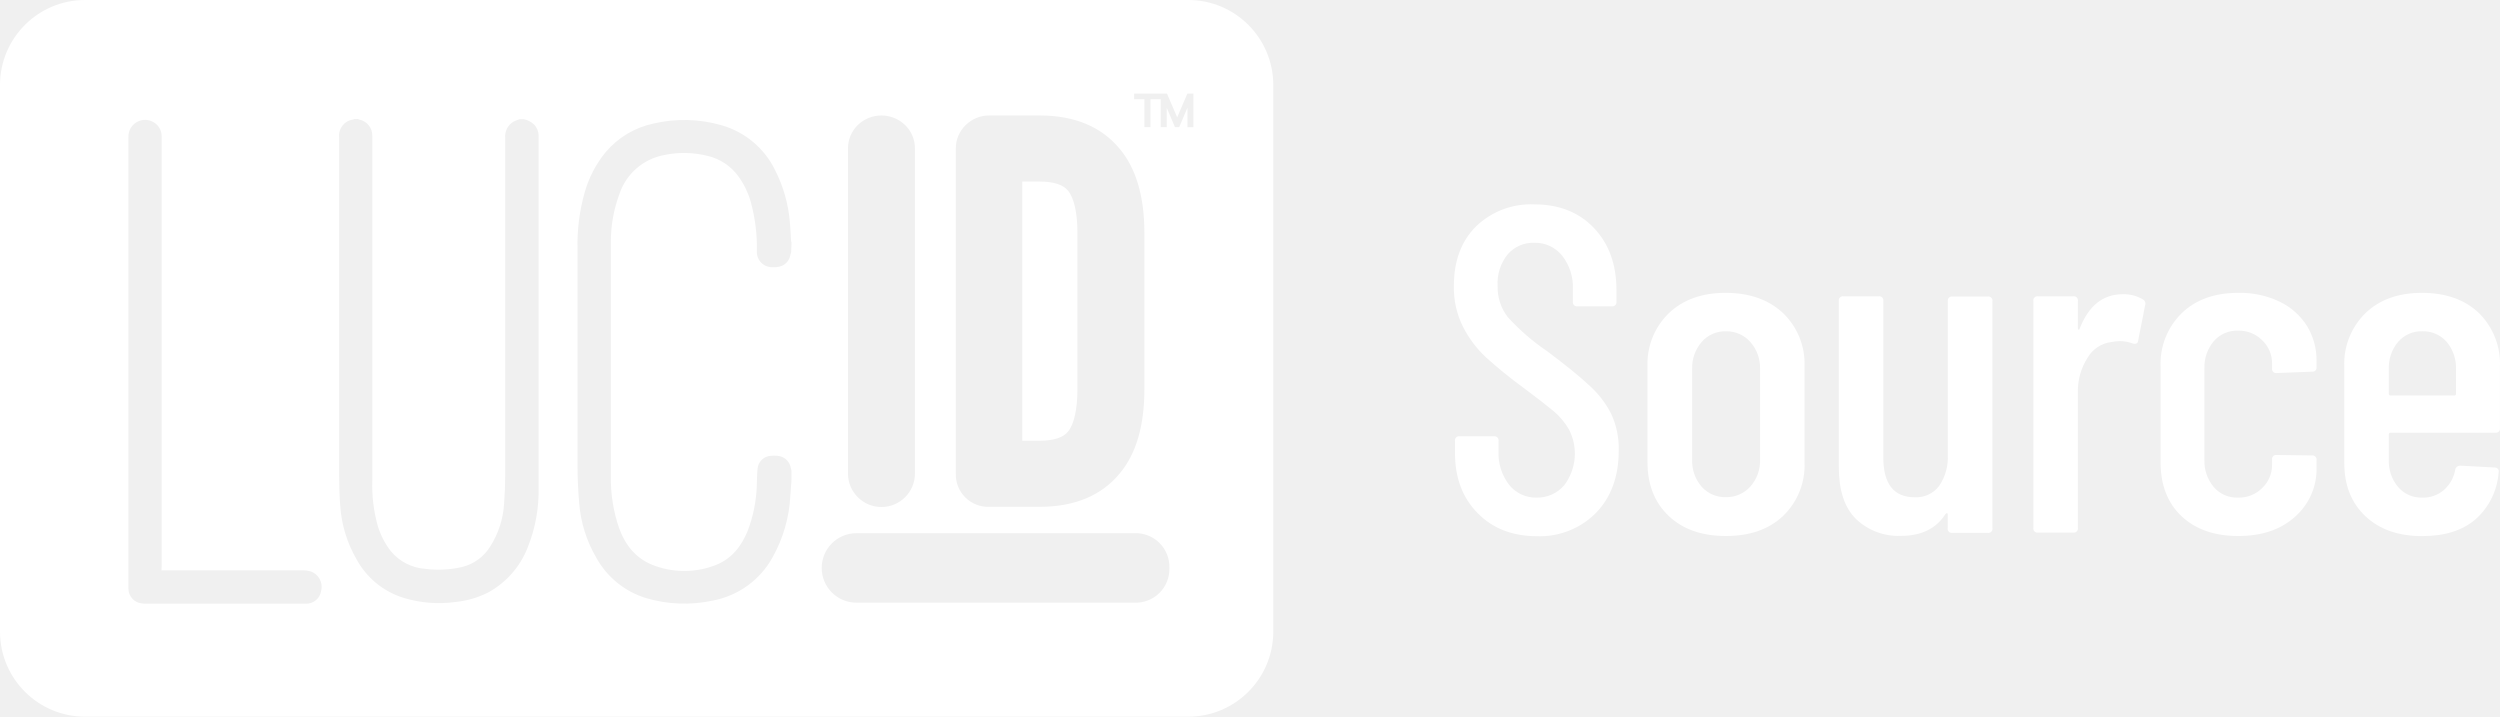
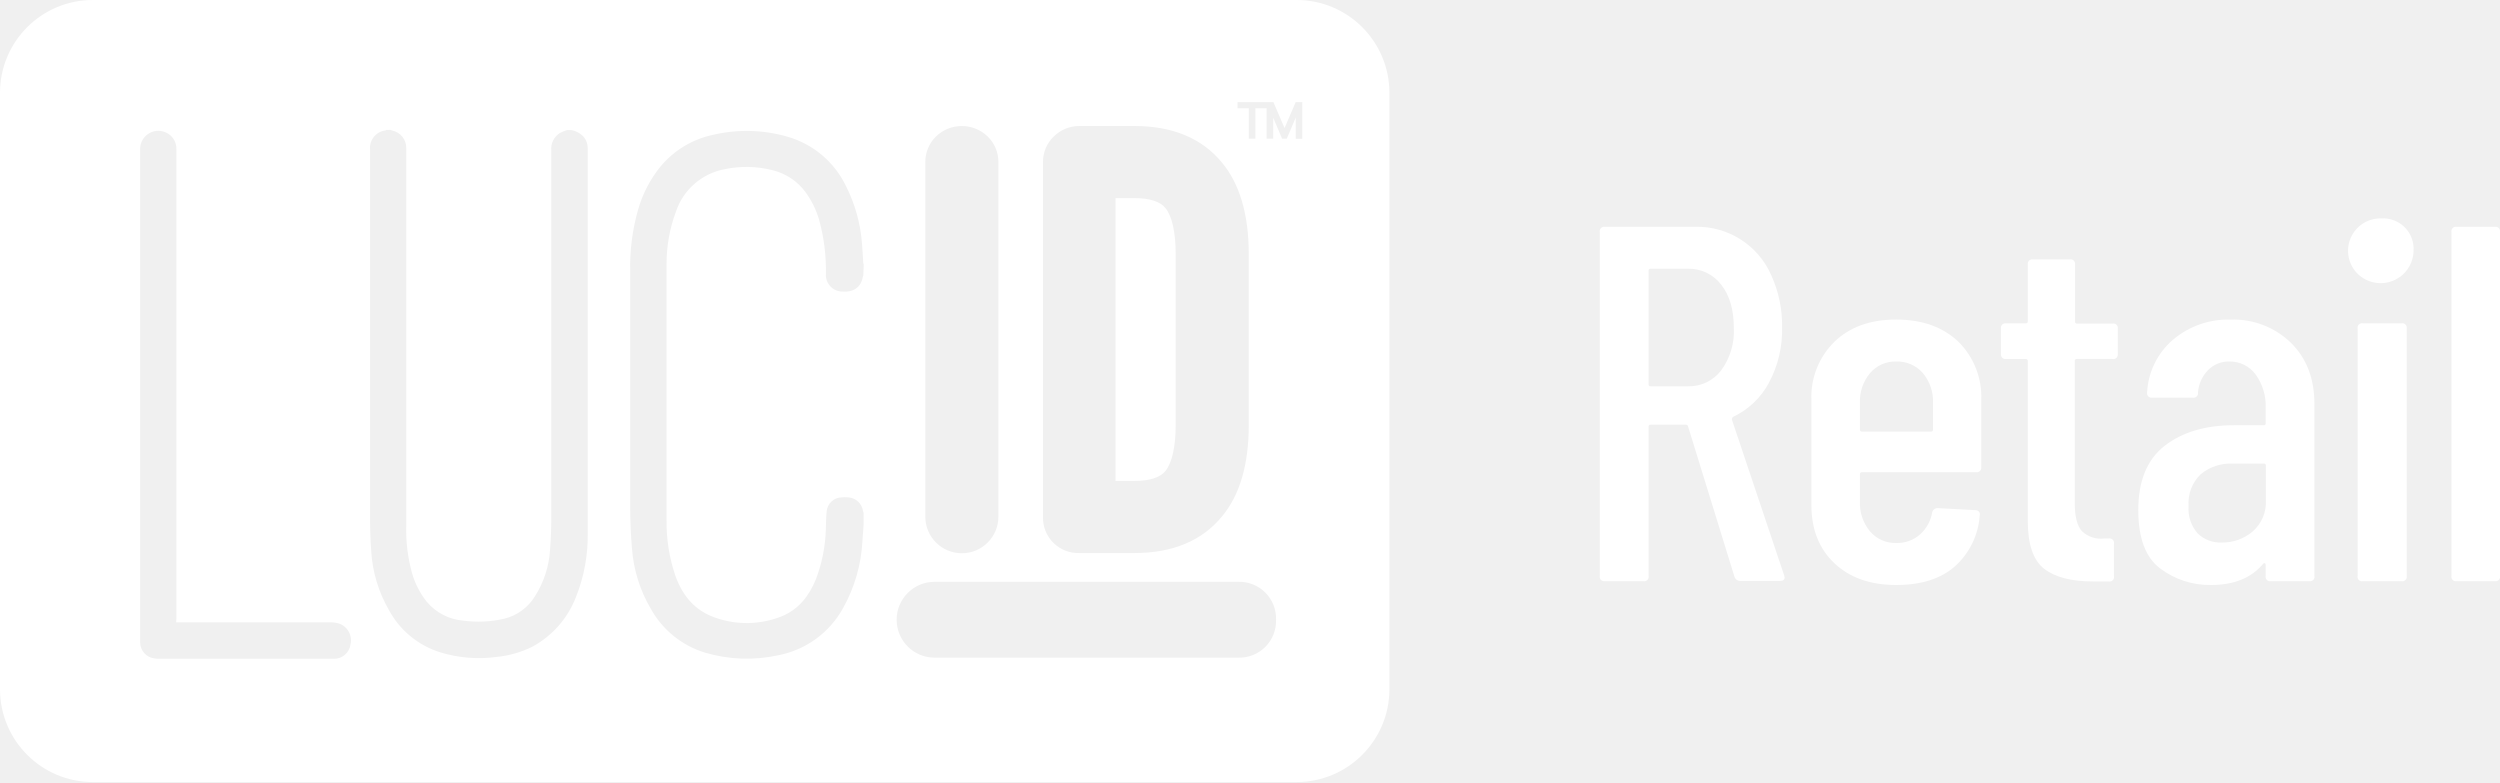
- <svg xmlns="http://www.w3.org/2000/svg" viewBox="0 0 513.75 147.29">
+ <svg xmlns="http://www.w3.org/2000/svg" viewBox="0 0 470.81 147.29">
  <defs>
    <style>.cls-1{fill:#fff;}</style>
  </defs>
  <g id="Layer_2" data-name="Layer 2">
    <g id="Layer_1-2" data-name="Layer 1">
-       <path class="cls-1" d="M303.66,105.45Q299,100.74,299,93.12V90.65a.85.85,0,0,1,.95-1H307a.85.85,0,0,1,.95,1v2a10.57,10.57,0,0,0,2.19,7,7,7,0,0,0,5.62,2.61,7.26,7.26,0,0,0,5.67-2.52,10.75,10.75,0,0,0,1-11.47,14,14,0,0,0-3.14-3.76q-2-1.67-6.33-4.91a91.36,91.36,0,0,1-7.62-6.19,22.63,22.63,0,0,1-4.66-6.19,17.79,17.79,0,0,1-1.91-8.47q0-7.71,4.57-12.24A16.22,16.22,0,0,1,315.32,42q7.62,0,12.24,4.86t4.62,12.76V62a.84.84,0,0,1-.95.95h-7.05a.84.84,0,0,1-.95-.95V59.42A10.43,10.43,0,0,0,321,52.51a7.12,7.12,0,0,0-5.72-2.62,6.92,6.92,0,0,0-5.42,2.34,9.4,9.4,0,0,0-2.1,6.52,10,10,0,0,0,2.1,6.43,44.86,44.86,0,0,0,8.09,7q5.72,4.29,8.62,7A20,20,0,0,1,331.08,85a16.94,16.94,0,0,1,1.57,7.57q0,8-4.66,12.81a16.25,16.25,0,0,1-12.19,4.81Q308.27,110.17,303.66,105.45Z" />
-       <path class="cls-1" d="M342.89,106q-4.33-4.14-4.33-11V75.32a14.45,14.45,0,0,1,4.38-10.95q4.38-4.2,11.71-4.19t11.8,4.19a14.45,14.45,0,0,1,4.38,10.95V95a14.41,14.41,0,0,1-4.38,11q-4.38,4.16-11.8,4.15T342.89,106Zm16.8-6a8,8,0,0,0,2-5.67V75.89a8,8,0,0,0-2-5.62,6.52,6.52,0,0,0-5-2.19,6.38,6.38,0,0,0-5,2.19,8.13,8.13,0,0,0-1.95,5.62V94.36a8.1,8.1,0,0,0,1.95,5.67,6.47,6.47,0,0,0,5,2.14A6.62,6.62,0,0,0,359.69,100Z" />
-       <path class="cls-1" d="M401.21,60.94h7.23a.85.85,0,0,1,1,1v46.56a.84.84,0,0,1-1,1h-7.23a.83.83,0,0,1-.95-1v-2.76c0-.19-.05-.29-.15-.29a.55.55,0,0,0-.33.2q-2.85,4.47-9.14,4.47a12.62,12.62,0,0,1-9.24-3.47q-3.52-3.48-3.52-10.62V61.89a.84.84,0,0,1,.95-1h7.24a.84.84,0,0,1,.95,1V94q0,8.19,6.48,8.19a5.88,5.88,0,0,0,5-2.34,10.38,10.38,0,0,0,1.77-6.42V61.89A.84.84,0,0,1,401.21,60.94Z" />
-       <path class="cls-1" d="M440.34,61.51a1,1,0,0,1,.48,1.24L439.39,70c-.06.58-.45.77-1.14.58a7.36,7.36,0,0,0-2.67-.48,11,11,0,0,0-1.71.19A6.55,6.55,0,0,0,429,73.51,12.67,12.67,0,0,0,427,80.65v27.8a.84.84,0,0,1-.95,1h-7.24a.84.84,0,0,1-.95-1V61.89a.84.84,0,0,1,.95-1h7.24a.84.84,0,0,1,.95,1v5.52c0,.19.05.31.14.34s.18,0,.24-.24q2.76-7.05,8.86-7.05A7.68,7.68,0,0,1,440.34,61.51Z" />
-       <path class="cls-1" d="M448.29,106.07Q444,102,444,95V75.32a14.53,14.53,0,0,1,4.33-10.95q4.33-4.2,11.67-4.19A18.75,18.75,0,0,1,468.48,62a13.68,13.68,0,0,1,5.62,5,13.51,13.51,0,0,1,1.95,7.19v1.24a.84.84,0,0,1-.95.95l-7.24.28a.83.83,0,0,1-.95-.95v-1a6.51,6.51,0,0,0-2-4.76,6.76,6.76,0,0,0-5-2,6.26,6.26,0,0,0-5,2.19,8.24,8.24,0,0,0-1.9,5.62V94.46a8.24,8.24,0,0,0,1.9,5.61,6.26,6.26,0,0,0,5,2.19,6.72,6.72,0,0,0,5-2,6.51,6.51,0,0,0,2-4.76v-1a.84.84,0,0,1,.95-1l7.24.09a.85.85,0,0,1,.95,1v1.42a13,13,0,0,1-4.38,10.14q-4.38,4-11.71,4T448.29,106.07Z" />
-       <path class="cls-1" d="M512.8,88.93H491.28a.34.34,0,0,0-.38.38v5.15a8.24,8.24,0,0,0,1.9,5.61,6.26,6.26,0,0,0,5,2.19,6.46,6.46,0,0,0,4.47-1.61,7.22,7.22,0,0,0,2.29-4.19,1,1,0,0,1,1-.77l7.05.38a.87.87,0,0,1,.71.29.73.73,0,0,1,.15.67,14.21,14.21,0,0,1-4.72,9.66q-4,3.48-11,3.48-7.33,0-11.67-4.1t-4.33-10.95V75.32a14.53,14.53,0,0,1,4.33-10.95q4.34-4.2,11.67-4.19t11.71,4.19a14.64,14.64,0,0,1,4.28,10.95V88A.84.84,0,0,1,512.8,88.93Zm-20-18.66a8.24,8.24,0,0,0-1.9,5.62v5a.33.33,0,0,0,.38.38h13.05a.33.33,0,0,0,.38-.38v-5a8.25,8.25,0,0,0-1.91-5.62,6.35,6.35,0,0,0-5-2.19A6.26,6.26,0,0,0,492.8,70.27Z" />
+       <path class="cls-1" d="M326.65,108.64l-8.76-28.37a.37.37,0,0,0-.38-.29h-6.66a.33.33,0,0,0-.38.38v28.09a.84.84,0,0,1-1,1h-7.24a.83.83,0,0,1-.95-1V43.71a.84.84,0,0,1,.95-1h17a15.23,15.23,0,0,1,14.33,9.1,22.71,22.71,0,0,1,2.05,9.85,21,21,0,0,1-2.48,10.43,14.8,14.8,0,0,1-6.76,6.42.56.56,0,0,0-.19.58L336,108.36l.09.38c0,.44-.28.66-.86.66H327.8A1.12,1.12,0,0,1,326.65,108.64ZM310.47,51V72.37a.33.33,0,0,0,.38.38h7a7.63,7.63,0,0,0,6.29-3,12.4,12.4,0,0,0,2.38-8q0-5.14-2.38-8.14a7.63,7.63,0,0,0-6.29-3h-7A.33.33,0,0,0,310.47,51Z" />
+       <path class="cls-1" d="M372.17,88.93H350.65a.33.33,0,0,0-.38.38v5.15a8.24,8.24,0,0,0,1.9,5.61,6.25,6.25,0,0,0,4.95,2.19,6.48,6.48,0,0,0,4.48-1.62,7.15,7.15,0,0,0,2.28-4.18,1.05,1.05,0,0,1,1.05-.77l7.05.38a.88.88,0,0,1,.71.29.7.7,0,0,1,.14.67,14.16,14.16,0,0,1-4.71,9.66q-4,3.48-11,3.48-7.33,0-11.66-4.1t-4.33-10.95V75.32a14.53,14.53,0,0,1,4.33-10.95q4.34-4.2,11.66-4.19t11.71,4.19a14.61,14.61,0,0,1,4.29,10.95V88A.84.84,0,0,1,372.17,88.93Zm-20-18.66a8.24,8.24,0,0,0-1.9,5.62v5c0,.26.12.39.38.39h13c.26,0,.38-.13.38-.39v-5a8.24,8.24,0,0,0-1.9-5.62,6.36,6.36,0,0,0-5.05-2.19A6.25,6.25,0,0,0,352.17,70.27Z" />
+       <path class="cls-1" d="M397.78,67.6h-6.67a.34.34,0,0,0-.38.39V94.74q0,3.81,1.34,5.29a5.14,5.14,0,0,0,4.19,1.38h.85a.84.84,0,0,1,1,1v6.09a.84.84,0,0,1-1,1h-2.95c-4.06,0-7.13-.79-9.19-2.38s-3.09-4.6-3.09-9V68a.34.34,0,0,0-.38-.39h-3.72a.84.84,0,0,1-.95-.95V61.89a.84.84,0,0,1,.95-1h3.72a.34.34,0,0,0,.38-.38V49.8a.84.84,0,0,1,.95-.95h6.95a.84.84,0,0,1,1,.95V60.56a.34.34,0,0,0,.38.38h6.67a.84.84,0,0,1,1,1v4.76A.84.84,0,0,1,397.78,67.6Z" />
+       <path class="cls-1" d="M431.44,64.56q4.43,4.38,4.42,11.52v32.37a.83.83,0,0,1-.95,1h-7.23a.84.84,0,0,1-1-1v-2.09a.32.32,0,0,0-.14-.29c-.09-.06-.21,0-.33.1q-3.33,4-9.81,4a15.51,15.51,0,0,1-9.57-3.1q-4.14-3.09-4.14-11,0-8.28,5-12.14t13.09-3.85h5.52a.33.33,0,0,0,.38-.38V76.94a10.12,10.12,0,0,0-1.9-6.43,6,6,0,0,0-4.95-2.43,5.43,5.43,0,0,0-4,1.62,6.78,6.78,0,0,0-1.9,4.19.85.85,0,0,1-1,1H405.3a.84.84,0,0,1-.95-1A14,14,0,0,1,409.2,64a16,16,0,0,1,10.86-3.81A15.5,15.5,0,0,1,431.44,64.56Zm-7.19,35.51a7.29,7.29,0,0,0,2.47-5.9V87.69a.33.33,0,0,0-.38-.38h-5.8a8.84,8.84,0,0,0-6.1,2,7.59,7.59,0,0,0-2.28,6,7,7,0,0,0,1.71,5.14,6.15,6.15,0,0,0,4.57,1.72A8.71,8.71,0,0,0,424.25,100.07Z" />
+       <path class="cls-1" d="M444.05,51.61a6.1,6.1,0,0,1,4.38-10.48,5.74,5.74,0,0,1,6.1,6.1,6.2,6.2,0,0,1-10.48,4.38ZM444,108.45V61.89a.84.84,0,0,1,1-1h7.24a.84.84,0,0,1,1,1v46.56a.84.84,0,0,1-1,1h-7.24A.83.83,0,0,1,444,108.45Z" />
+       <path class="cls-1" d="M461.67,108.45V43.71a.84.84,0,0,1,.95-1h7.24a.85.85,0,0,1,.95,1v64.74a.84.84,0,0,1-.95,1h-7.24A.83.83,0,0,1,461.67,108.45Z" />
      <path class="cls-1" d="M210.08,90.57V37.31h3.57c2.86,0,4.82.63,5.83,1.87,1.25,1.53,1.93,4.6,1.93,8.65V80.05c0,4-.68,7.12-1.93,8.65-1,1.24-3,1.87-5.83,1.87Zm51.58,39.28a17.49,17.49,0,0,1-17.53,17.43H17.53A17.49,17.49,0,0,1,0,129.86V17.44A17.48,17.48,0,0,1,17.53,0h226.6a17.48,17.48,0,0,1,17.53,17.43ZM196.42,30.47V97.31a6.64,6.64,0,0,0,6.88,6.84h10.35c7.18,0,12.72-2.31,16.46-6.87,3.36-4,5.06-9.79,5.06-17.23V47.83c0-7.44-1.71-13.23-5.06-17.23-3.74-4.55-9.28-6.87-16.46-6.87H203.3a6.85,6.85,0,0,0-4.88,2A6.63,6.63,0,0,0,196.42,30.47Zm-22.16,0V97.31a6.88,6.88,0,0,0,13.76,0V30.47a6.64,6.64,0,0,0-2-4.75,7,7,0,0,0-9.77,0A6.69,6.69,0,0,0,174.26,30.47Zm-101.5-6a1.1,1.1,0,0,1-.14.09,3.32,3.32,0,0,0-2.93,3.63q0,34.67,0,69.32c0,2.15.07,4.31.23,6.45a25.18,25.18,0,0,0,3.31,10.9,16.57,16.57,0,0,0,9.71,8,24.86,24.86,0,0,0,10.64.85,19.5,19.5,0,0,0,6.68-1.92,18,18,0,0,0,8.17-9.26,31.15,31.15,0,0,0,2.25-12.39q0-36.14,0-72.27a3.28,3.28,0,0,0-.94-2.29,4.3,4.3,0,0,0-2.14-1.09h-.8a8.88,8.88,0,0,0-1.35.55,3.51,3.51,0,0,0-1.63,3.32q0,34.59,0,69.16,0,3-.23,6a18.37,18.37,0,0,1-2.83,8.75A9.4,9.4,0,0,1,95,116.51a21.61,21.61,0,0,1-7.69.38,10.08,10.08,0,0,1-6.94-3.56,15.63,15.63,0,0,1-2.73-5.24,30.43,30.43,0,0,1-1.13-9.35q0-35.4,0-70.8a3.33,3.33,0,0,0-2.7-3.37,1.45,1.45,0,0,1-.26-.11Zm89.9,25.38a1.81,1.81,0,0,1-.09-.31c-.08-1.28-.13-2.57-.25-3.84a28.77,28.77,0,0,0-3-10.66,17.6,17.6,0,0,0-11-9.29,27.62,27.62,0,0,0-14.07-.35,17.61,17.61,0,0,0-9.77,5.85,22.61,22.61,0,0,0-4.32,8.27,39.1,39.1,0,0,0-1.48,11.58q0,22.2,0,44.41c0,2.62.12,5.24.34,7.85a26.19,26.19,0,0,0,3.55,11.3,17.52,17.52,0,0,0,10.17,8.24,27.73,27.73,0,0,0,13.84.5,17.77,17.77,0,0,0,12.18-8.86,28.9,28.9,0,0,0,3.66-12.73c.07-1,.15-2,.22-3V96.63a2.26,2.26,0,0,1-.11-.37,3,3,0,0,0-2.75-2.59,6.37,6.37,0,0,0-1.31,0,2.88,2.88,0,0,0-2.79,2.66c-.14,1.17-.1,2.37-.16,3.55a28.85,28.85,0,0,1-1.87,9.22c-1.29,3.14-3.26,5.7-6.52,7a17.73,17.73,0,0,1-12.37.24c-3.86-1.3-6.2-4.12-7.55-7.85a31.29,31.29,0,0,1-1.68-10.63q0-18.12,0-36.24c0-4,0-8,0-12a28,28,0,0,1,1.76-9.75,12,12,0,0,1,9.15-8,19.92,19.92,0,0,1,9,.17,10.89,10.89,0,0,1,6.3,4.2,16.73,16.73,0,0,1,2.52,5.16,35.73,35.73,0,0,1,1.28,10.18,3.12,3.12,0,0,0,3.14,3.33c2.11.15,3.48-.85,3.81-2.78a1.14,1.14,0,0,1,.09-.26ZM33.22,116.39q0-44.15,0-88.29a3.32,3.32,0,0,0-2.09-3.2,3.42,3.42,0,0,0-4.74,3.24v92.31c0,.16,0,.31,0,.46A3.06,3.06,0,0,0,29.11,124a5.11,5.11,0,0,0,1,.06h29c1.26,0,2.51,0,3.76,0A3.09,3.09,0,0,0,66,121.41a3.35,3.35,0,0,0-2.21-4,5.44,5.44,0,0,0-1.56-.21q-14.13,0-28.26,0h-.79Zm207.09.32a6.92,6.92,0,0,0-7.18-7.14H176a7.14,7.14,0,0,0,0,14.28h57.1A6.92,6.92,0,0,0,240.31,116.71Zm5-97.47H244l-.09.22-2,4.66-2-4.66-.09-.22h-6.76v1.15h2.12v5.73h1.24V20.39h2.11v5.73h1.24V23.06l0-.9,1.59,3.74.09.22h.88l.09-.22,1.6-3.76v4h1.23V19.24Z" />
    </g>
  </g>
</svg>
